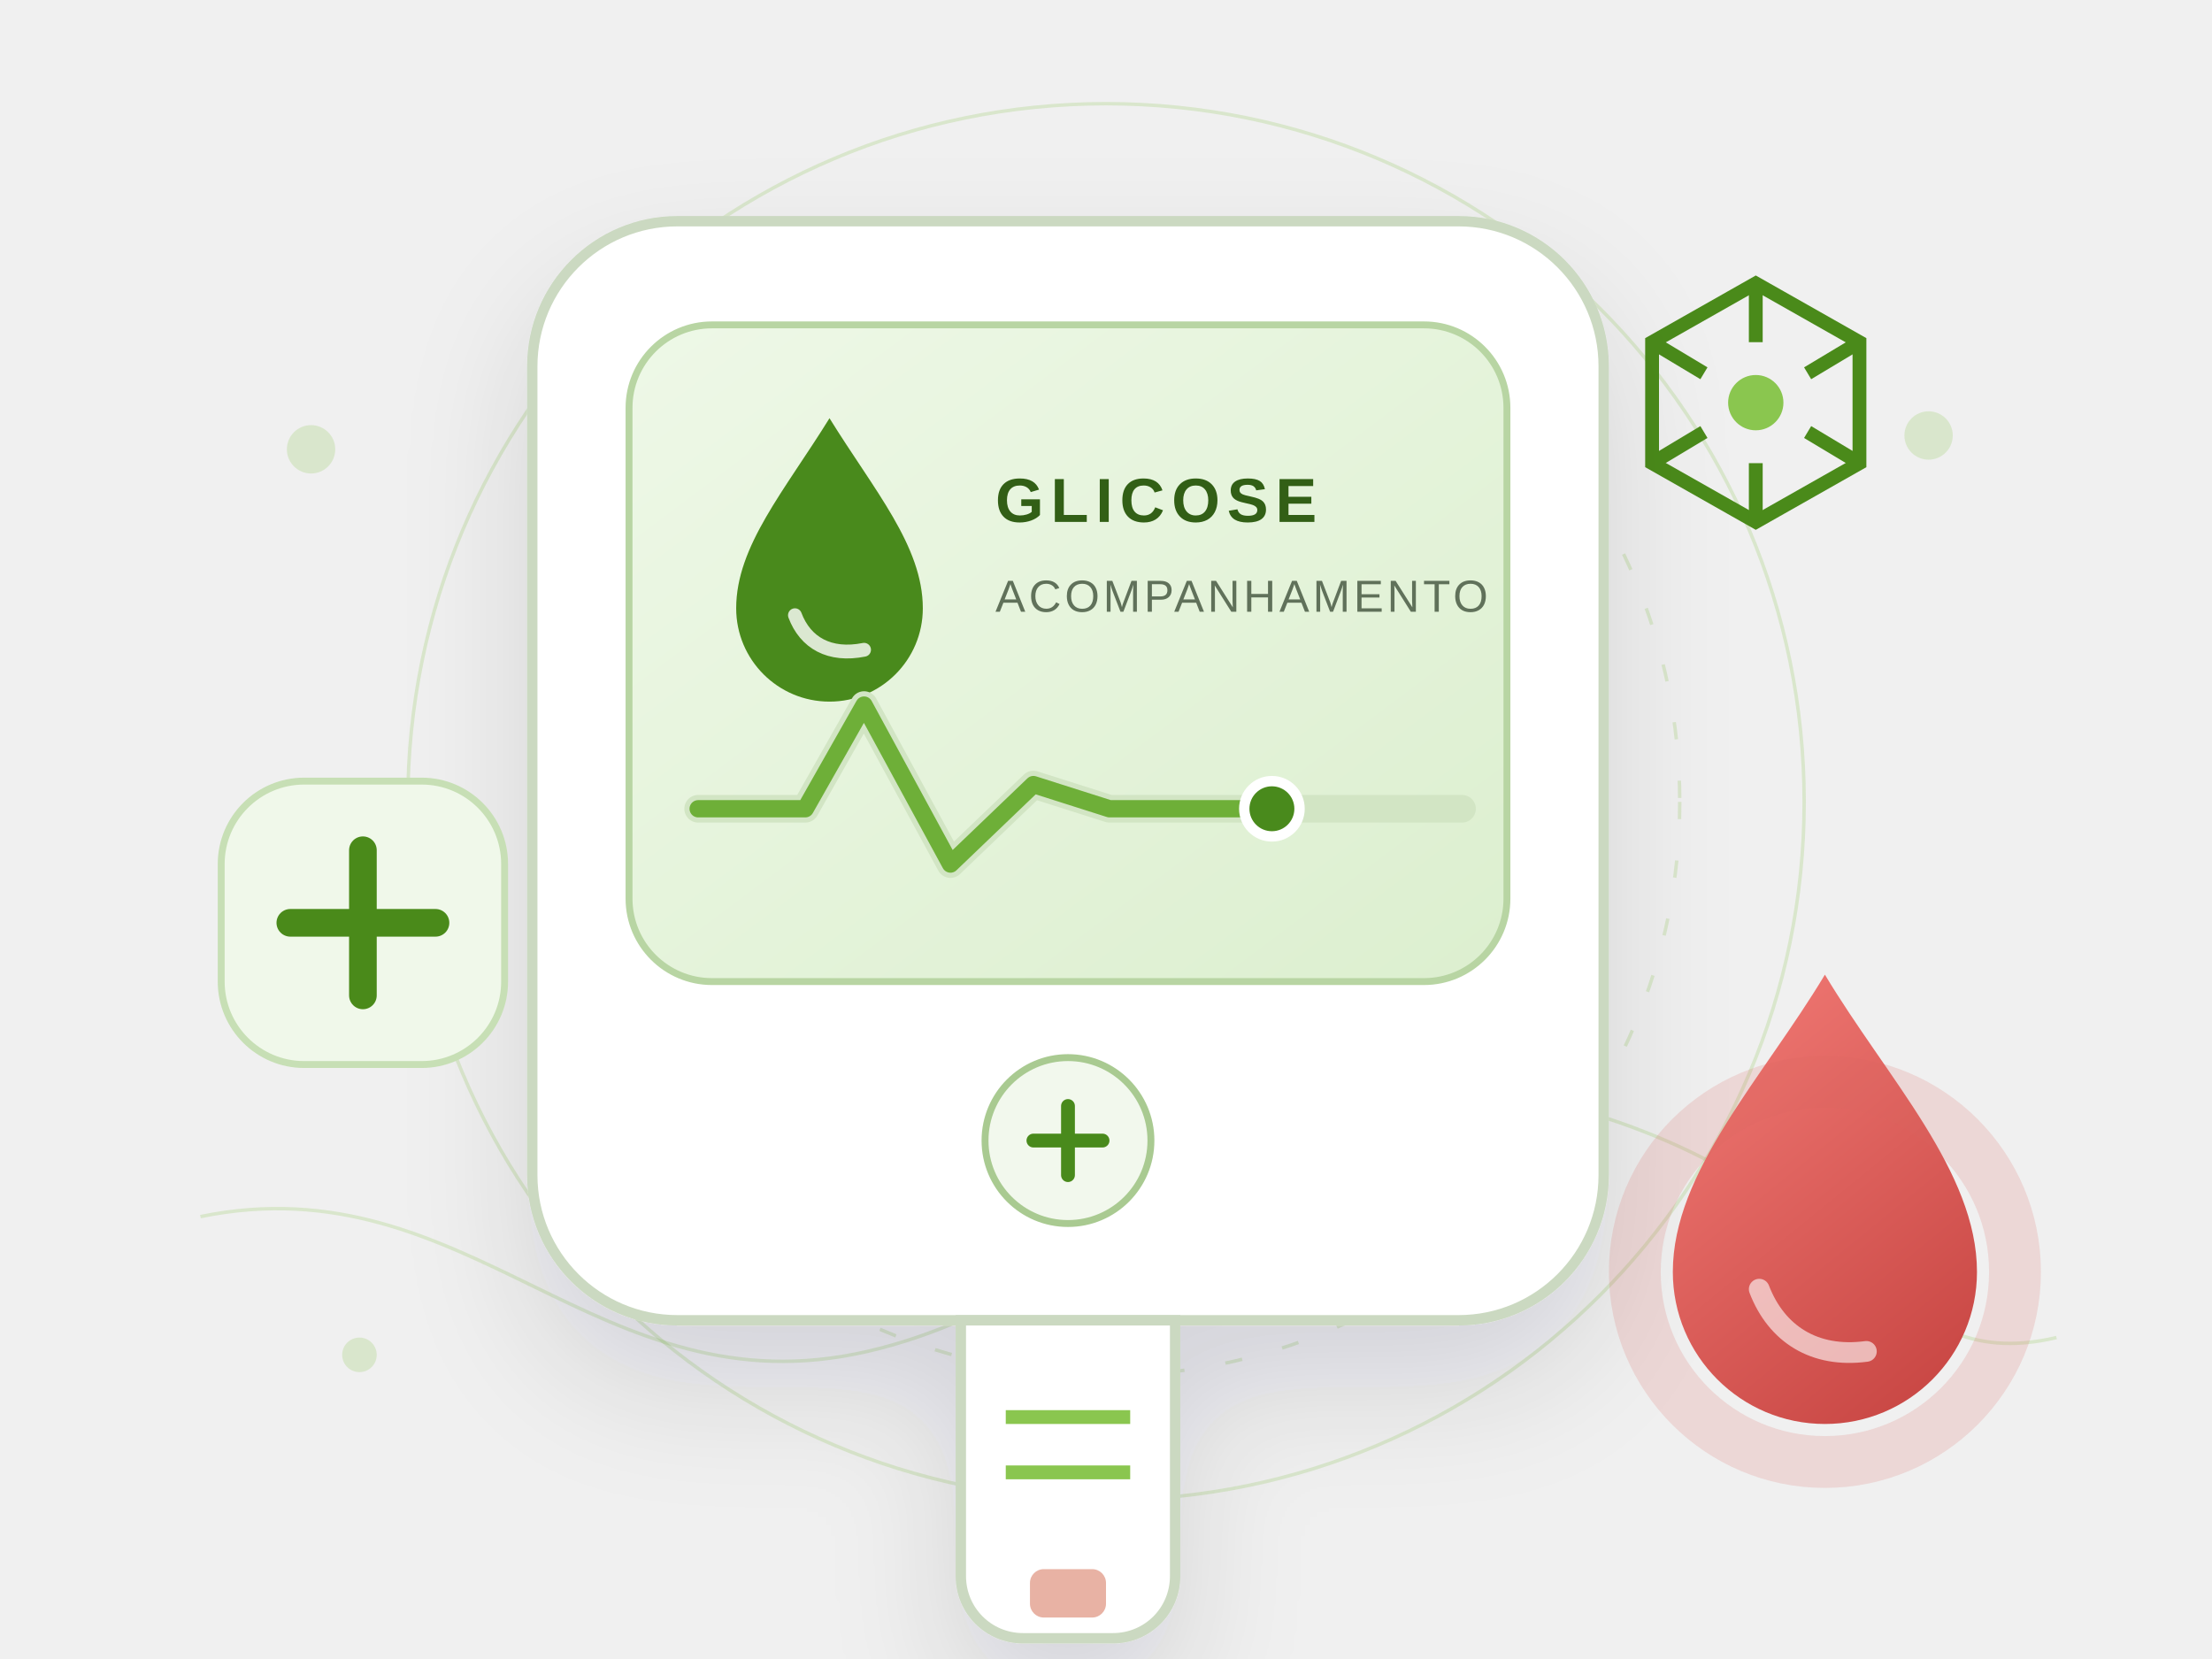
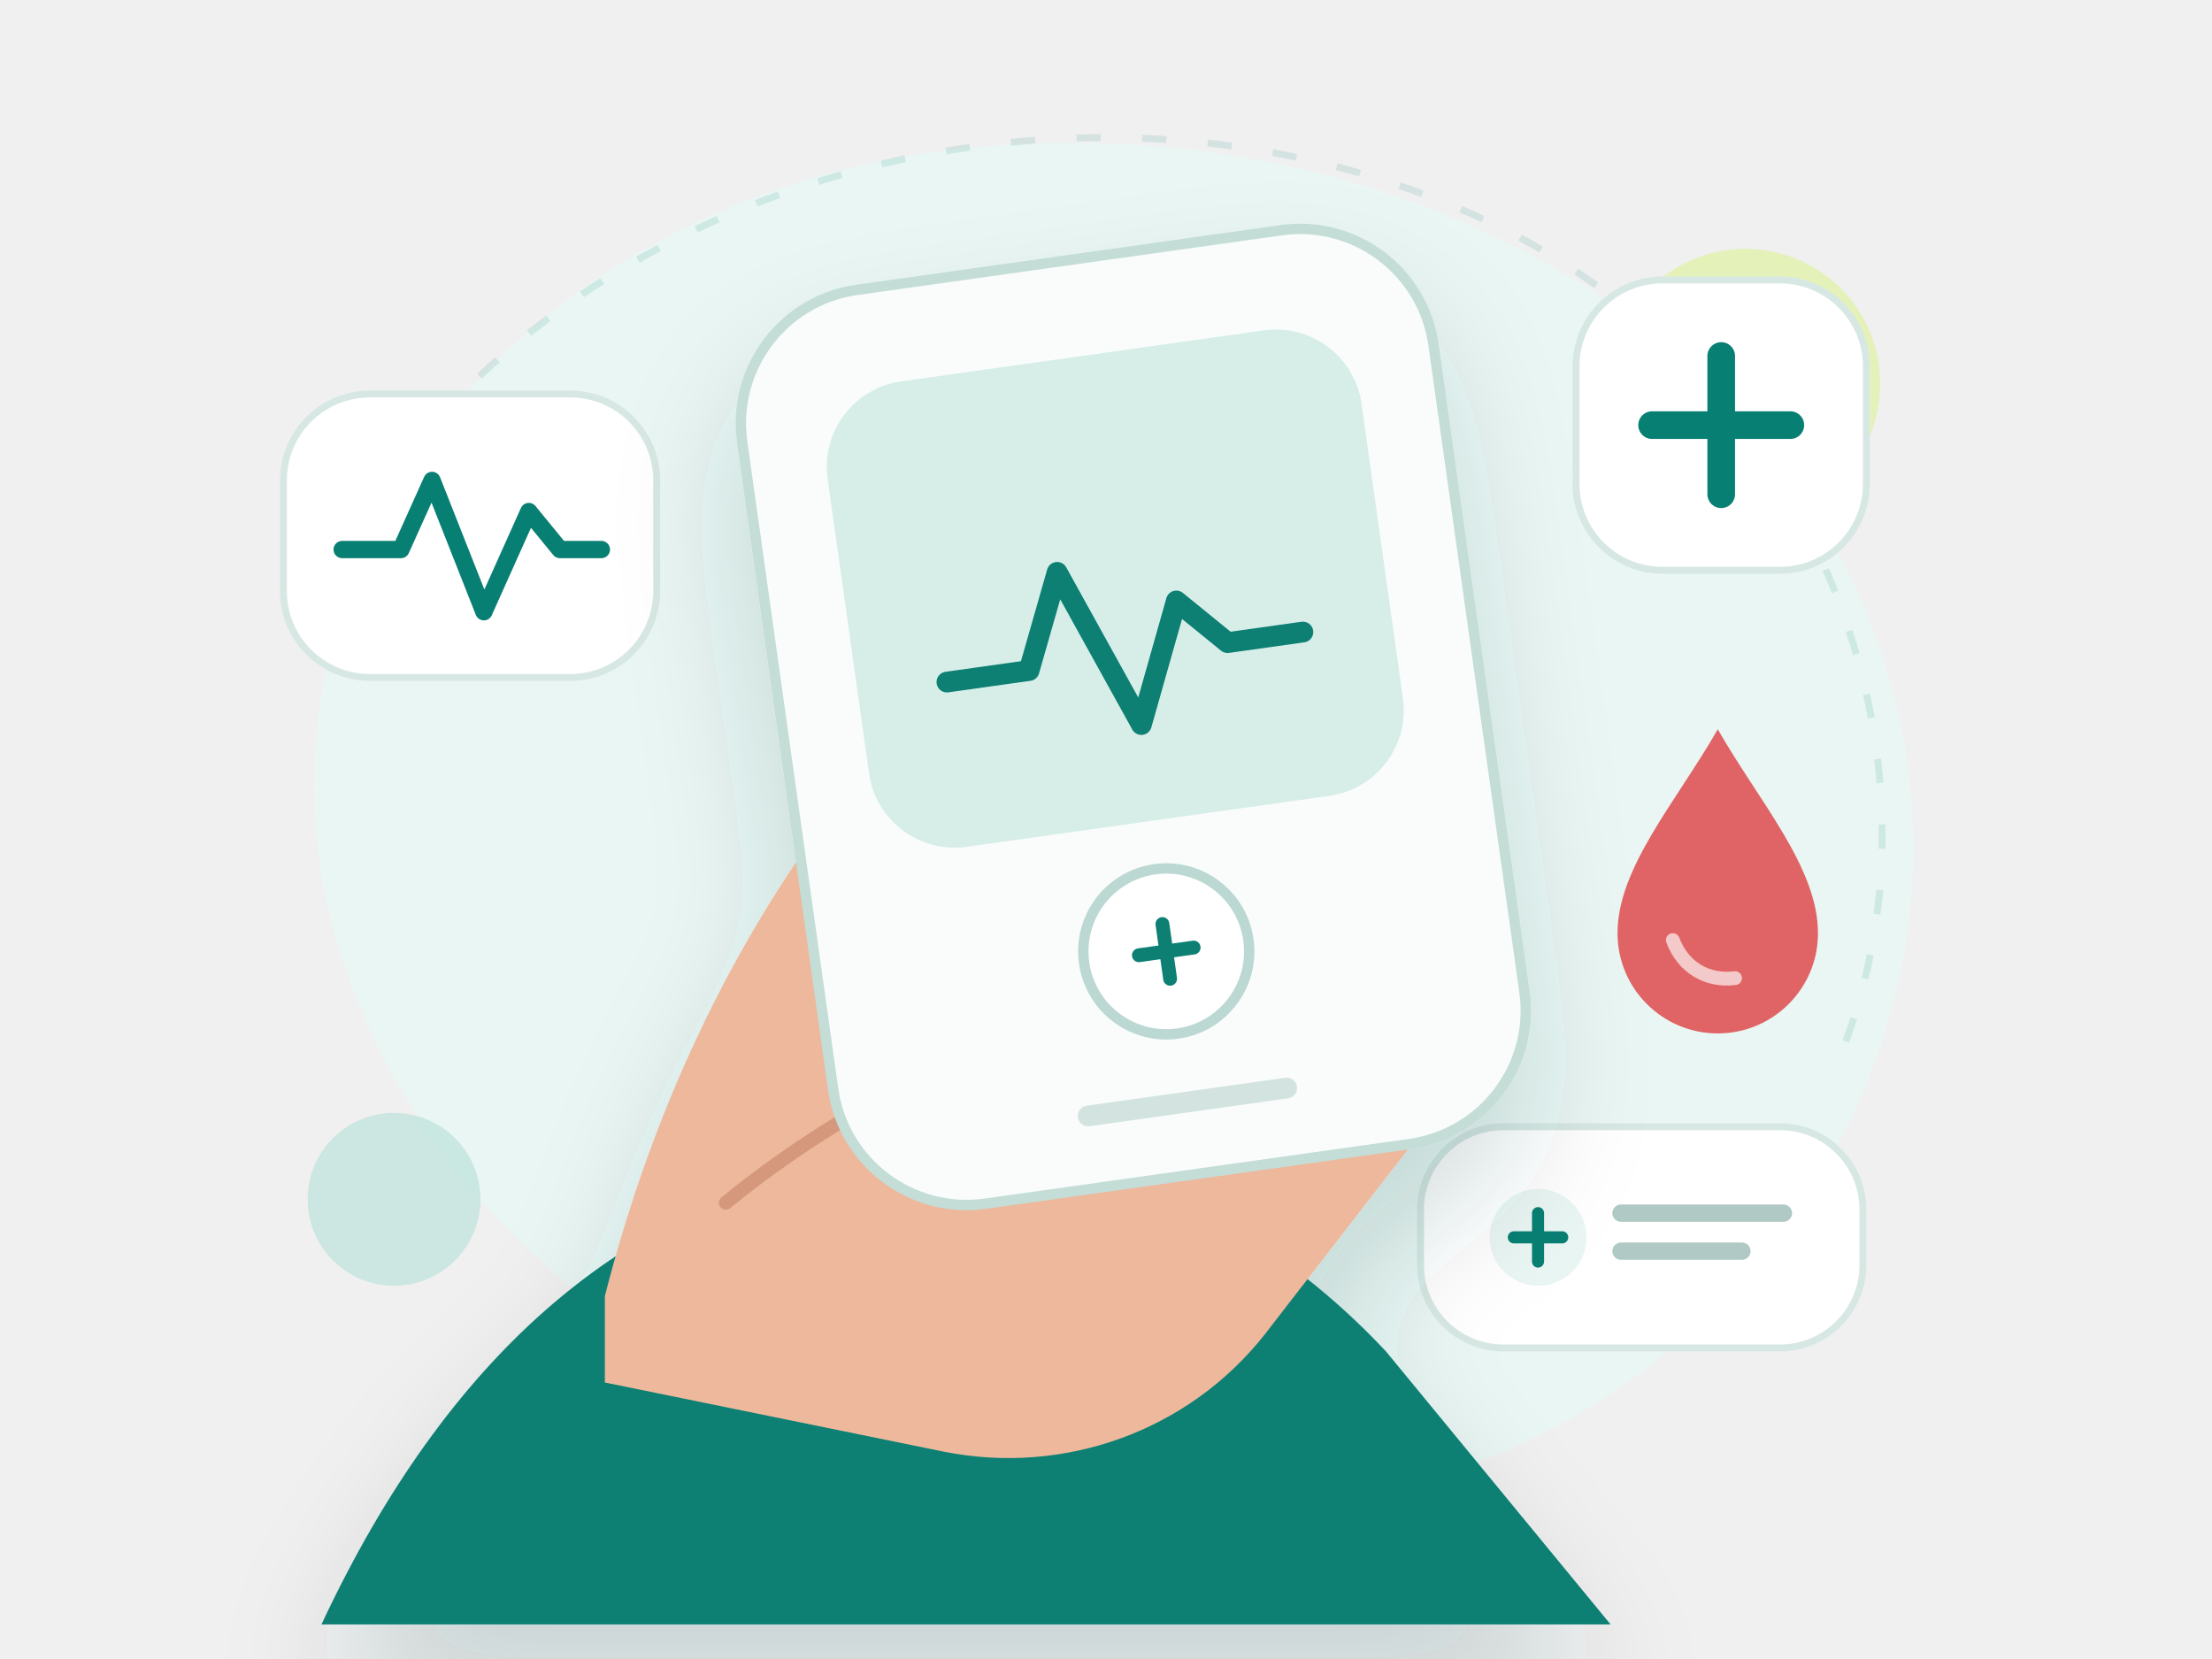
<svg xmlns="http://www.w3.org/2000/svg" viewBox="0 0 640 480" role="img" aria-labelledby="title description">
  <defs>
-     <linearGradient id="screen" x1="0" y1="0" x2="1" y2="1">
-       <stop offset="0" stop-color="#eef8e7" />
-       <stop offset="1" stop-color="#dcefcf" />
-     </linearGradient>
-     <linearGradient id="drop" x1="0.25" y1="0" x2="0.8" y2="1">
-       <stop offset="0" stop-color="#ef7772" />
-       <stop offset="1" stop-color="#c84643" />
-     </linearGradient>
-     <filter id="shadow" x="-30%" y="-30%" width="160%" height="180%">
-       <feDropShadow dx="0" dy="18" stdDeviation="18" flood-color="#1a1a2e" flood-opacity=".12" />
+     <filter id="shadow" x="-30%" y="-30%" width="170%" height="180%">
+       <feDropShadow dx="0" dy="22" stdDeviation="18" flood-color="#163f3b" flood-opacity=".16" />
    </filter>
  </defs>
-   <g fill="none" stroke="#8ac64f" stroke-opacity=".22">
-     <circle cx="320" cy="232" r="202" />
-     <circle cx="320" cy="232" r="166" stroke-dasharray="5 12" />
-     <path d="M58 352c78-16 115 57 193 39s113-95 202-71 91 79 142 67" />
+   <path d="M93 254C76 145 164 55 278 43c122-13 242 50 270 158 26 101-41 203-142 229-111 29-286-34-313-176Z" fill="#e9f6f3" />
+   <path d="M103 153c60-100 207-143 323-91 99 44 143 158 105 247" fill="none" stroke="#087f73" stroke-opacity=".12" stroke-width="2" stroke-dasharray="7 12" />
+   <circle cx="505" cy="111" r="39" fill="#dff1a4" opacity=".72" />
+   <circle cx="114" cy="347" r="25" fill="#b9e1d8" opacity=".65" />
+   <g transform="translate(456 81)">
+     <rect width="84" height="84" rx="25" fill="#fff" stroke="#d7e8e4" stroke-width="2" />
+     <path d="M42 22v40M22 42h40" stroke="#087f73" stroke-width="8" stroke-linecap="round" />
  </g>
-   <g fill="#8ac64f" opacity=".22">
-     <circle cx="90" cy="130" r="7" />
-     <circle cx="558" cy="126" r="7" />
-     <circle cx="550" cy="368" r="5" />
-     <circle cx="104" cy="392" r="5" />
+   <g transform="translate(82 114)">
+     <rect width="108" height="82" rx="25" fill="#fff" stroke="#d7e8e4" stroke-width="2" />
+     <path d="M17 45h17l9-20 15 38 13-29 9 11h12" fill="none" stroke="#087f73" stroke-width="5" stroke-linecap="round" stroke-linejoin="round" />
  </g>
-   <g transform="translate(474 82)" fill="none" stroke="#4a8a1a" stroke-width="4">
-     <path d="M34 0 64 17v35L34 69 4 52V17Z" />
-     <circle cx="34" cy="34.5" r="8" fill="#8ac64f" stroke="none" />
-     <path d="M34 0v17M64 17 49 26M64 52 49 43M34 69V52M4 52l15-9M4 17l15 9" />
+   <g transform="translate(411 326)">
+     <rect width="128" height="64" rx="24" fill="#fff" stroke="#d7e8e4" stroke-width="2" />
+     <circle cx="34" cy="32" r="14" fill="#e9f6f3" />
+     <path d="M27 32h14M34 25v14" stroke="#087f73" stroke-width="3.5" stroke-linecap="round" />
+     <path d="M58 25h47M58 36h35" stroke="#b0c9c4" stroke-width="5" stroke-linecap="round" />
  </g>
  <g filter="url(#shadow)">
-     <rect x="154" y="64" width="310" height="318" rx="42" fill="#fff" stroke="#cbd9c1" stroke-width="3" />
-     <rect x="182" y="94" width="254" height="190" rx="24" fill="url(#screen)" stroke="#b8d5a3" stroke-width="2" />
-     <g transform="translate(202 118)">
-       <path d="M38 3C25 24 11 40 11 58a27 27 0 0 0 54 0C65 40 51 24 38 3Z" fill="#4a8a1a" />
-       <path d="M28 60c3 8 10 12 20 10" fill="none" stroke="#fff" stroke-linecap="round" stroke-width="4" opacity=".8" />
-       <text x="86" y="33" fill="#315f14" font-family="Arial, sans-serif" font-size="18" font-weight="700" letter-spacing="2">GLICOSE</text>
-       <text x="86" y="59" fill="#60715a" font-family="Arial, sans-serif" font-size="13" letter-spacing="1">ACOMPANHAMENTO</text>
+     <path d="M93 470c37-79 87-119 145-132 60-13 117 4 163 53l65 79H93Z" fill="#087f73" />
+     <path d="M175 375c12-47 31-90 57-128 14-21 34-41 57-34 22 7 22 30 13 53l-14 37 112-42c27-10 48 19 31 41l-65 84c-22 28-58 41-93 34l-98-20v-25Z" fill="#edb89b" />
+     <path d="M282 304c-26 12-50 26-72 44" fill="none" stroke="#c48267" stroke-width="4" stroke-linecap="round" opacity=".6" />
+     <g transform="rotate(-8 327 201)">
+       <rect x="226" y="74" width="202" height="267" rx="39" fill="#f9fcfb" stroke="#c4ddd7" stroke-width="3" />
+       <rect x="249" y="102" width="156" height="136" rx="25" fill="#d7eee8" />
+       <path d="M275 190h24l12-27 18 47 15-34 13 14h22" fill="none" stroke="#087f73" stroke-width="6" stroke-linecap="round" stroke-linejoin="round" />
+       <circle cx="327" cy="276" r="24" fill="#fff" stroke="#bcd8d2" stroke-width="3" />
+       <path d="M319 276h16M327 268v16" stroke="#087f73" stroke-width="4" stroke-linecap="round" />
+       <path d="M298 320h58" stroke="#d3e4e0" stroke-width="6" stroke-linecap="round" />
    </g>
-     <g transform="translate(202 216)" fill="none">
-       <path d="M0 18h31l17-30 25 46 24-23 22 7h102" stroke="#d2e5c4" stroke-width="8" stroke-linecap="round" stroke-linejoin="round" />
-       <path d="M0 18h31l17-30 25 46 24-23 22 7h47" stroke="#6eaf39" stroke-width="5" stroke-linecap="round" stroke-linejoin="round" />
-       <circle cx="166" cy="18" r="8" fill="#4a8a1a" stroke="#fff" stroke-width="3" />
-     </g>
-     <circle cx="309" cy="330" r="24" fill="#f2f8ed" stroke="#a9ca91" stroke-width="2" />
-     <path d="M299 330h20M309 320v20" stroke="#4a8a1a" stroke-linecap="round" stroke-width="4" />
-     <path d="M278 382h62v74c0 10-8 18-18 18h-26c-10 0-18-8-18-18Z" fill="#fff" stroke="#cbd9c1" stroke-width="3" />
-     <path d="M291 410h36M291 426h36" stroke="#8ac64f" stroke-width="4" />
-     <rect x="298" y="454" width="22" height="14" rx="4" fill="#e8b2a4" />
  </g>
-   <g transform="translate(474 282)">
-     <path d="M54 0C36 30 10 57 10 86a44 44 0 0 0 88 0C98 57 72 30 54 0Z" fill="url(#drop)" />
-     <path d="M35 91c5 13 16 20 31 18" fill="none" stroke="#fff" stroke-linecap="round" stroke-width="6" opacity=".6" />
-     <circle cx="54" cy="86" r="55" fill="none" stroke="#d96460" stroke-opacity=".18" stroke-width="15" />
-   </g>
-   <g transform="translate(64 226)">
-     <rect width="82" height="82" rx="24" fill="#f0f8ea" stroke="#c7dfb5" stroke-width="2" />
-     <path d="M41 20v42M20 41h42" stroke="#4a8a1a" stroke-linecap="round" stroke-width="8" />
+   <g transform="translate(461 211)">
+     <path d="M36 0C24 21 7 40 7 59a29 29 0 0 0 58 0C65 40 48 21 36 0Z" fill="#e06465" />
+     <path d="M23 61c3 8 10 12 18 11" fill="none" stroke="#fff" stroke-width="4" stroke-linecap="round" opacity=".65" />
  </g>
</svg>
